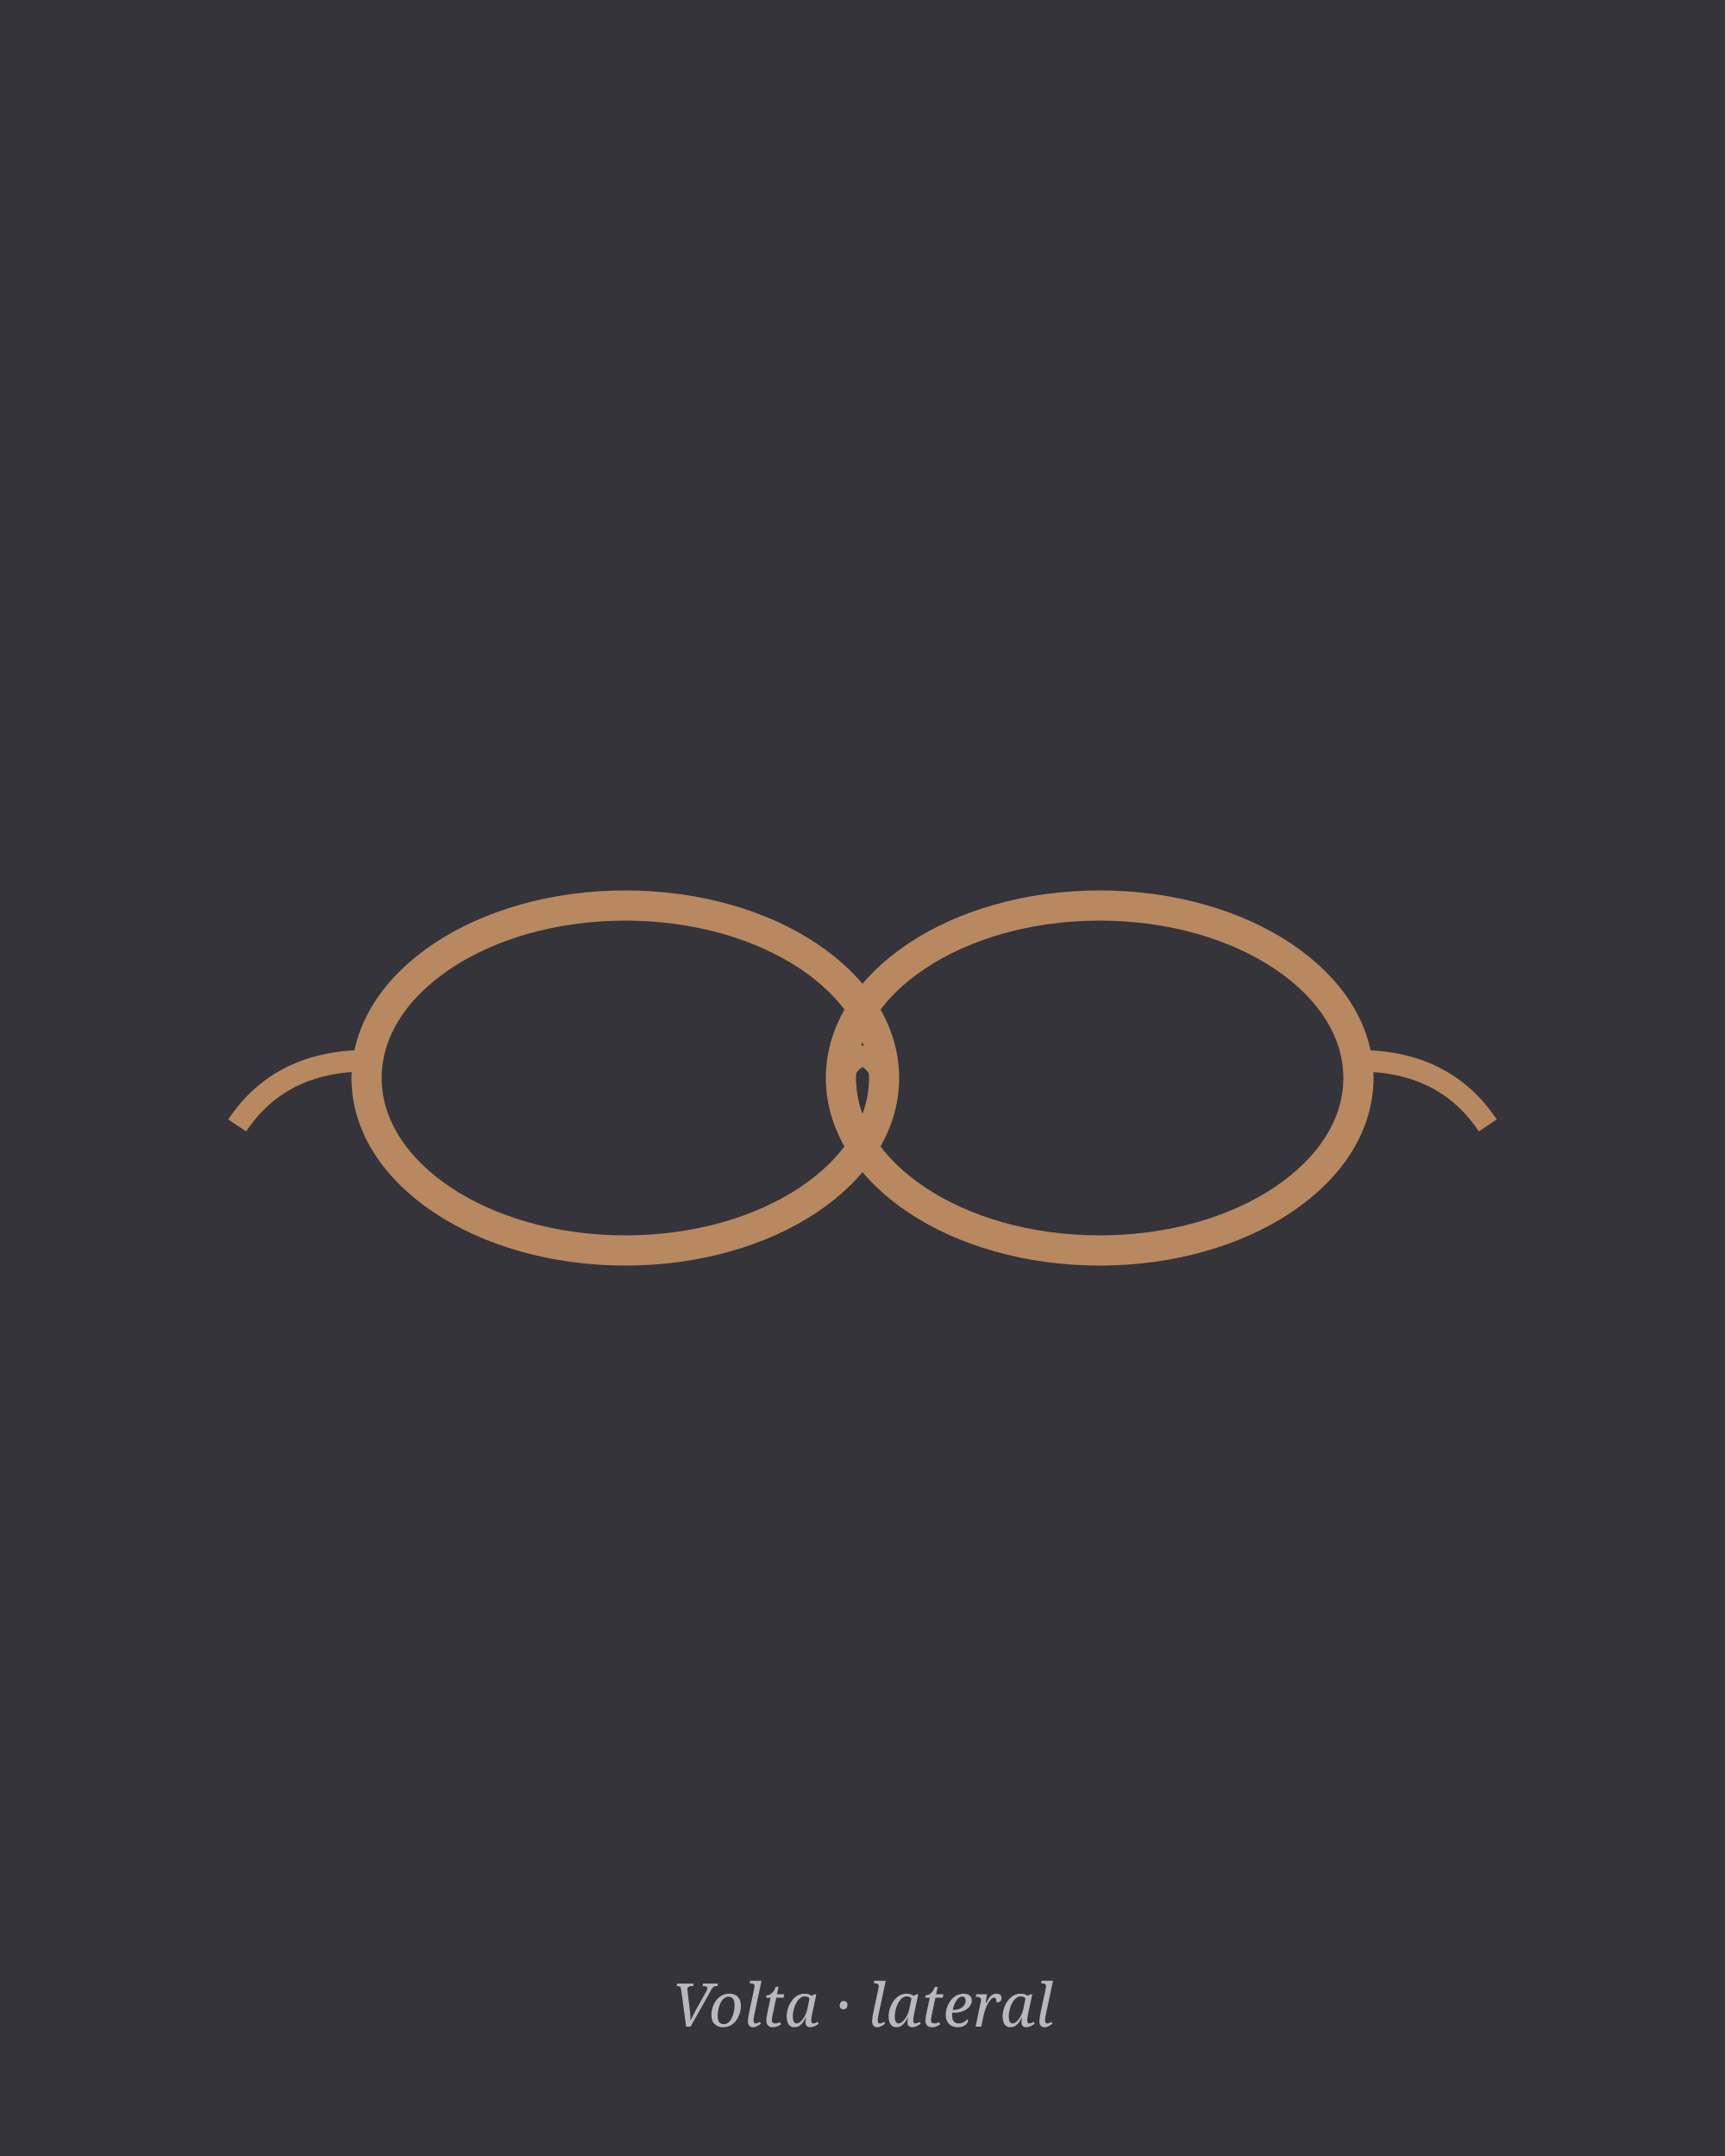
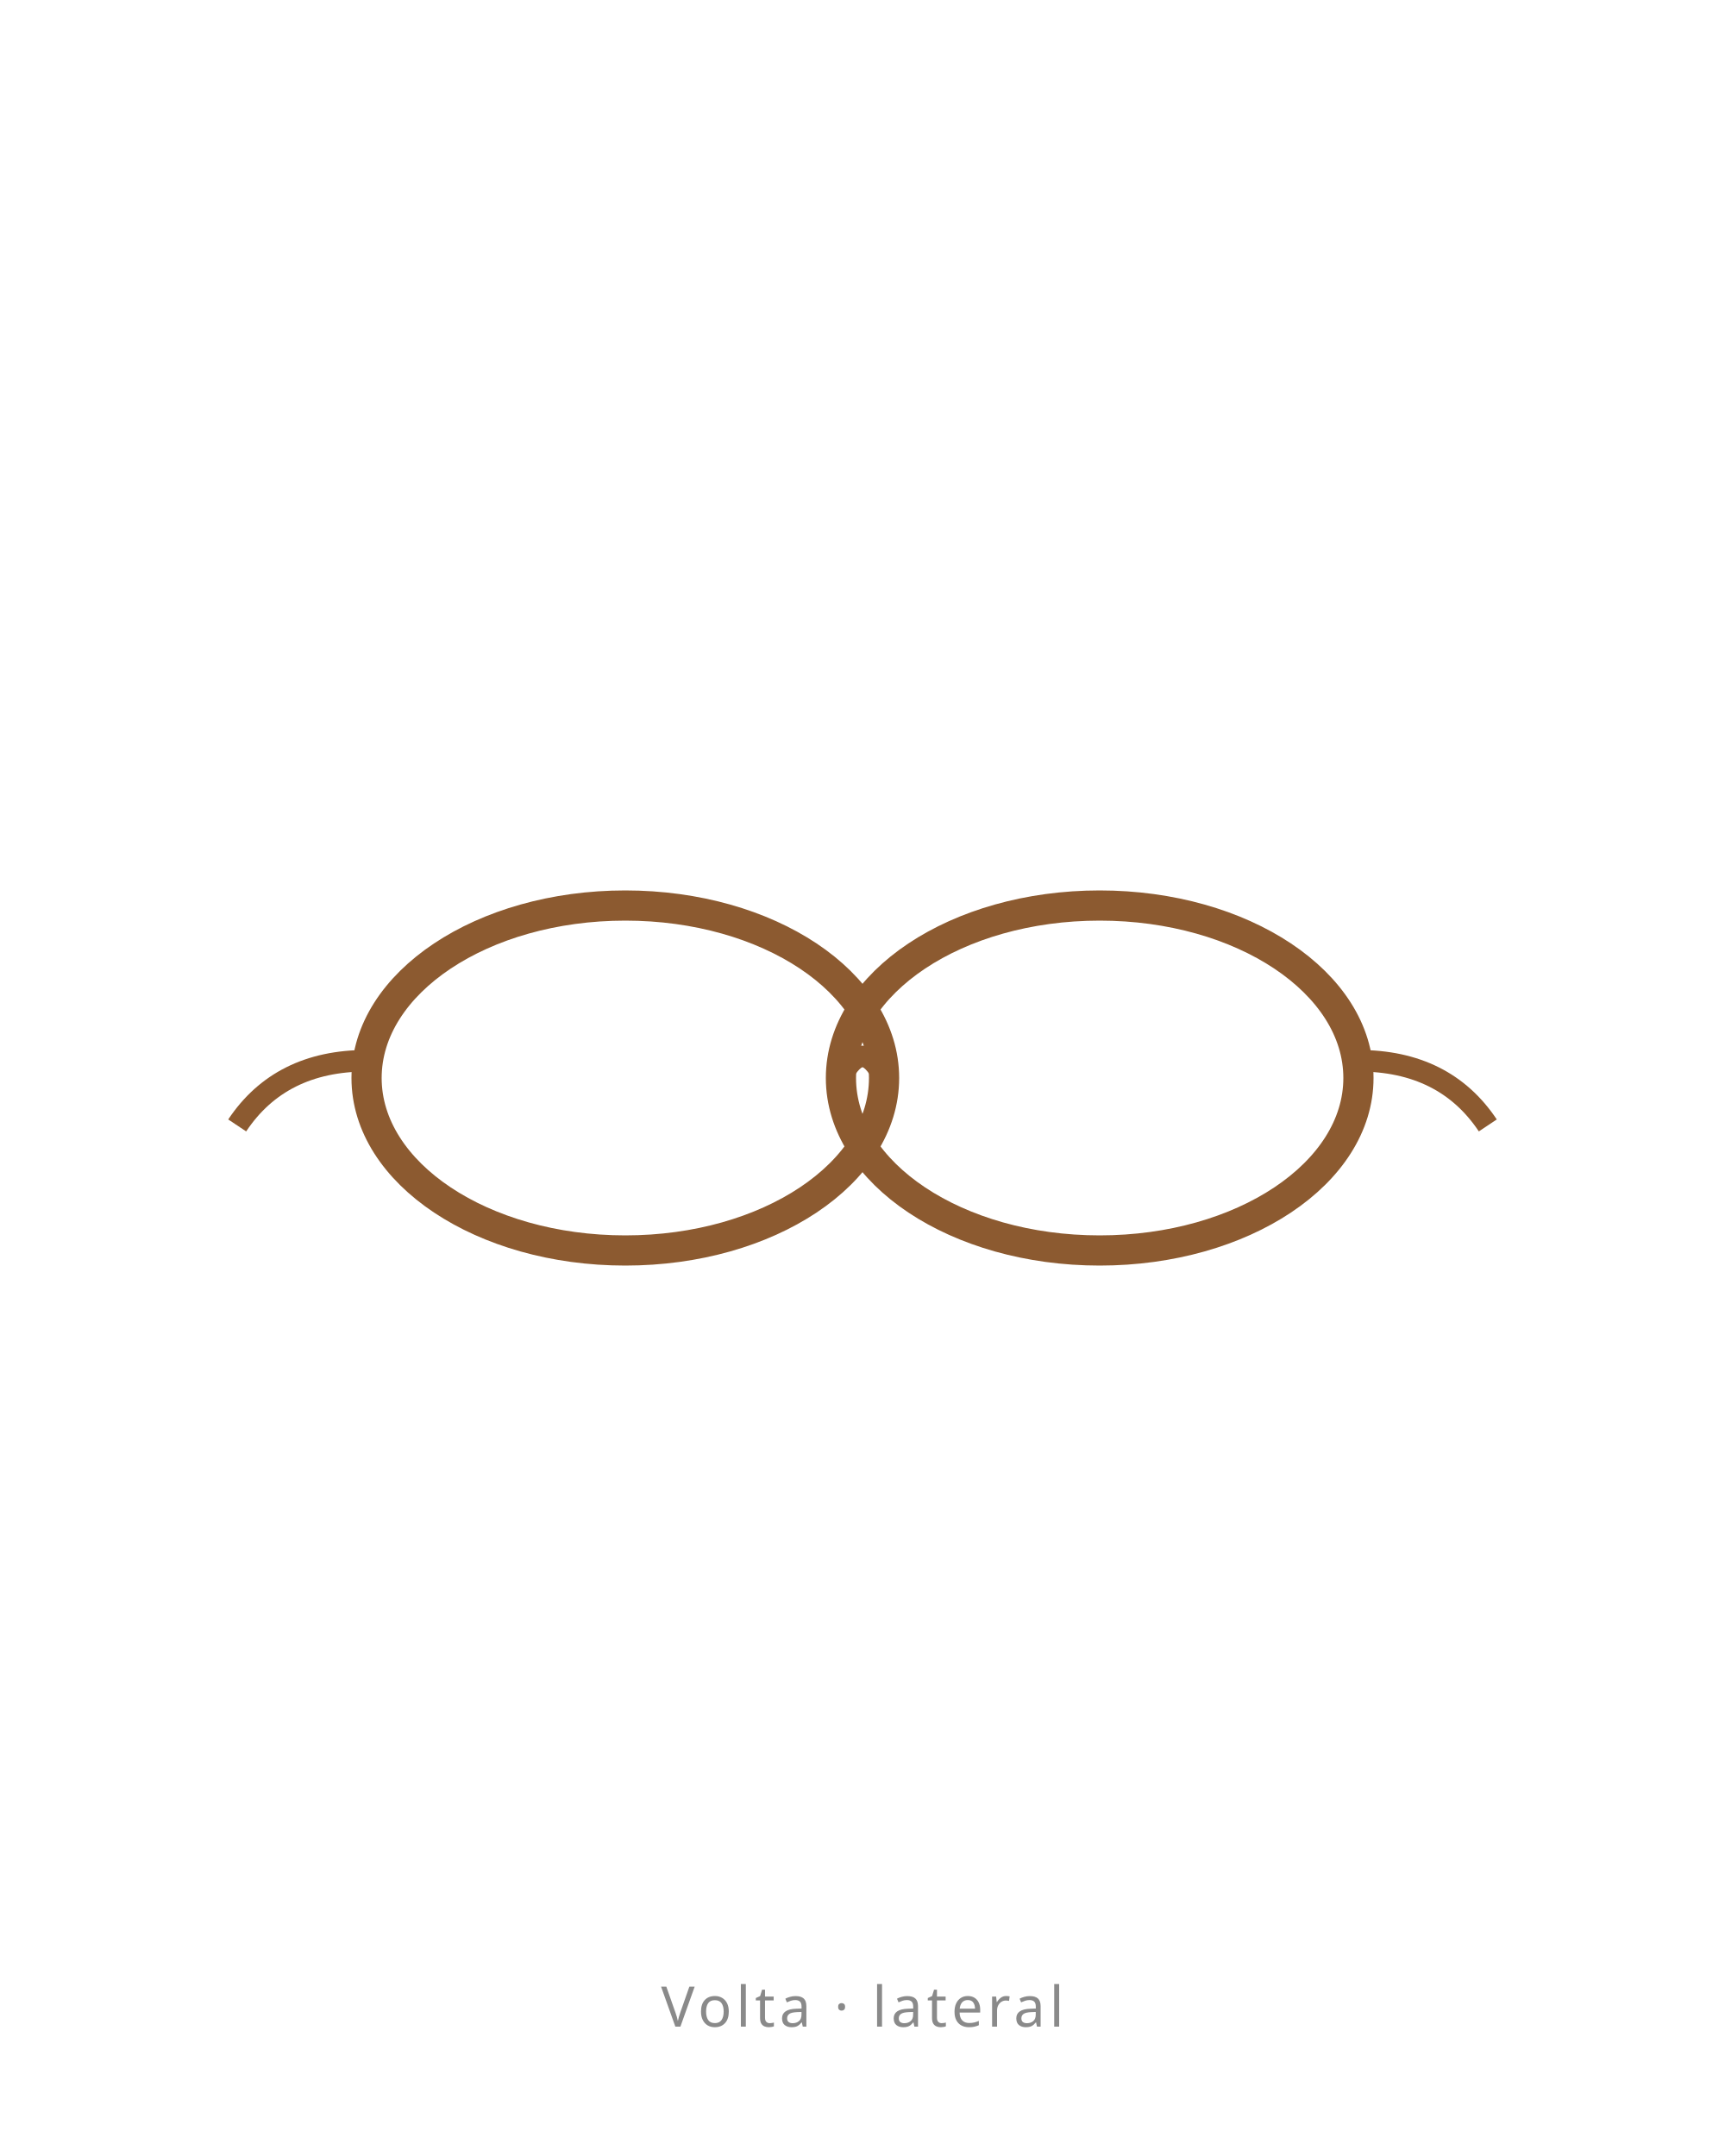
<svg xmlns="http://www.w3.org/2000/svg" viewBox="0 0 800 1000" width="800" height="1000">
-   <rect width="800" height="1000" fill="#34343A" />
+   <rect width="800" height="1000" fill="#FFFFFF" />
  <g transform="translate(400 500)">
-     <ellipse cx="-110" cy="0" rx="120" ry="80" fill="none" stroke="#B88860" stroke-width="14" />
-     <ellipse cx="110" cy="0" rx="120" ry="80" fill="none" stroke="#B88860" stroke-width="14" />
-     <path d="M -10 0 q 10 -20 20 0" fill="none" stroke="#B88860" stroke-width="10" />
-     <path d="M -230 -8 q -40 0 -60 30" fill="none" stroke="#B88860" stroke-width="10" />
-     <path d="M 230 -8 q 40 0 60 30" fill="none" stroke="#B88860" stroke-width="10" />
+     <ellipse cx="-110" cy="0" rx="120" ry="80" fill="none" stroke="#8C5A30" stroke-width="14" />
+     <ellipse cx="110" cy="0" rx="120" ry="80" fill="none" stroke="#8C5A30" stroke-width="14" />
+     <path d="M -10 0 q 10 -20 20 0" fill="none" stroke="#8C5A30" stroke-width="10" />
+     <path d="M -230 -8 q -40 0 -60 30" fill="none" stroke="#8C5A30" stroke-width="10" />
+     <path d="M 230 -8 q 40 0 60 30" fill="none" stroke="#8C5A30" stroke-width="10" />
  </g>
-   <text x="400" y="940" text-anchor="middle" font-family="Georgia, serif" font-size="28" fill="#B8B8BD" font-style="italic">Volta · lateral</text>
+   <text x="400" y="940" text-anchor="middle" font-family="Poppins, system-ui, sans-serif" font-size="26" letter-spacing="2" fill="#8A8A8A">Volta · lateral</text>
</svg>
